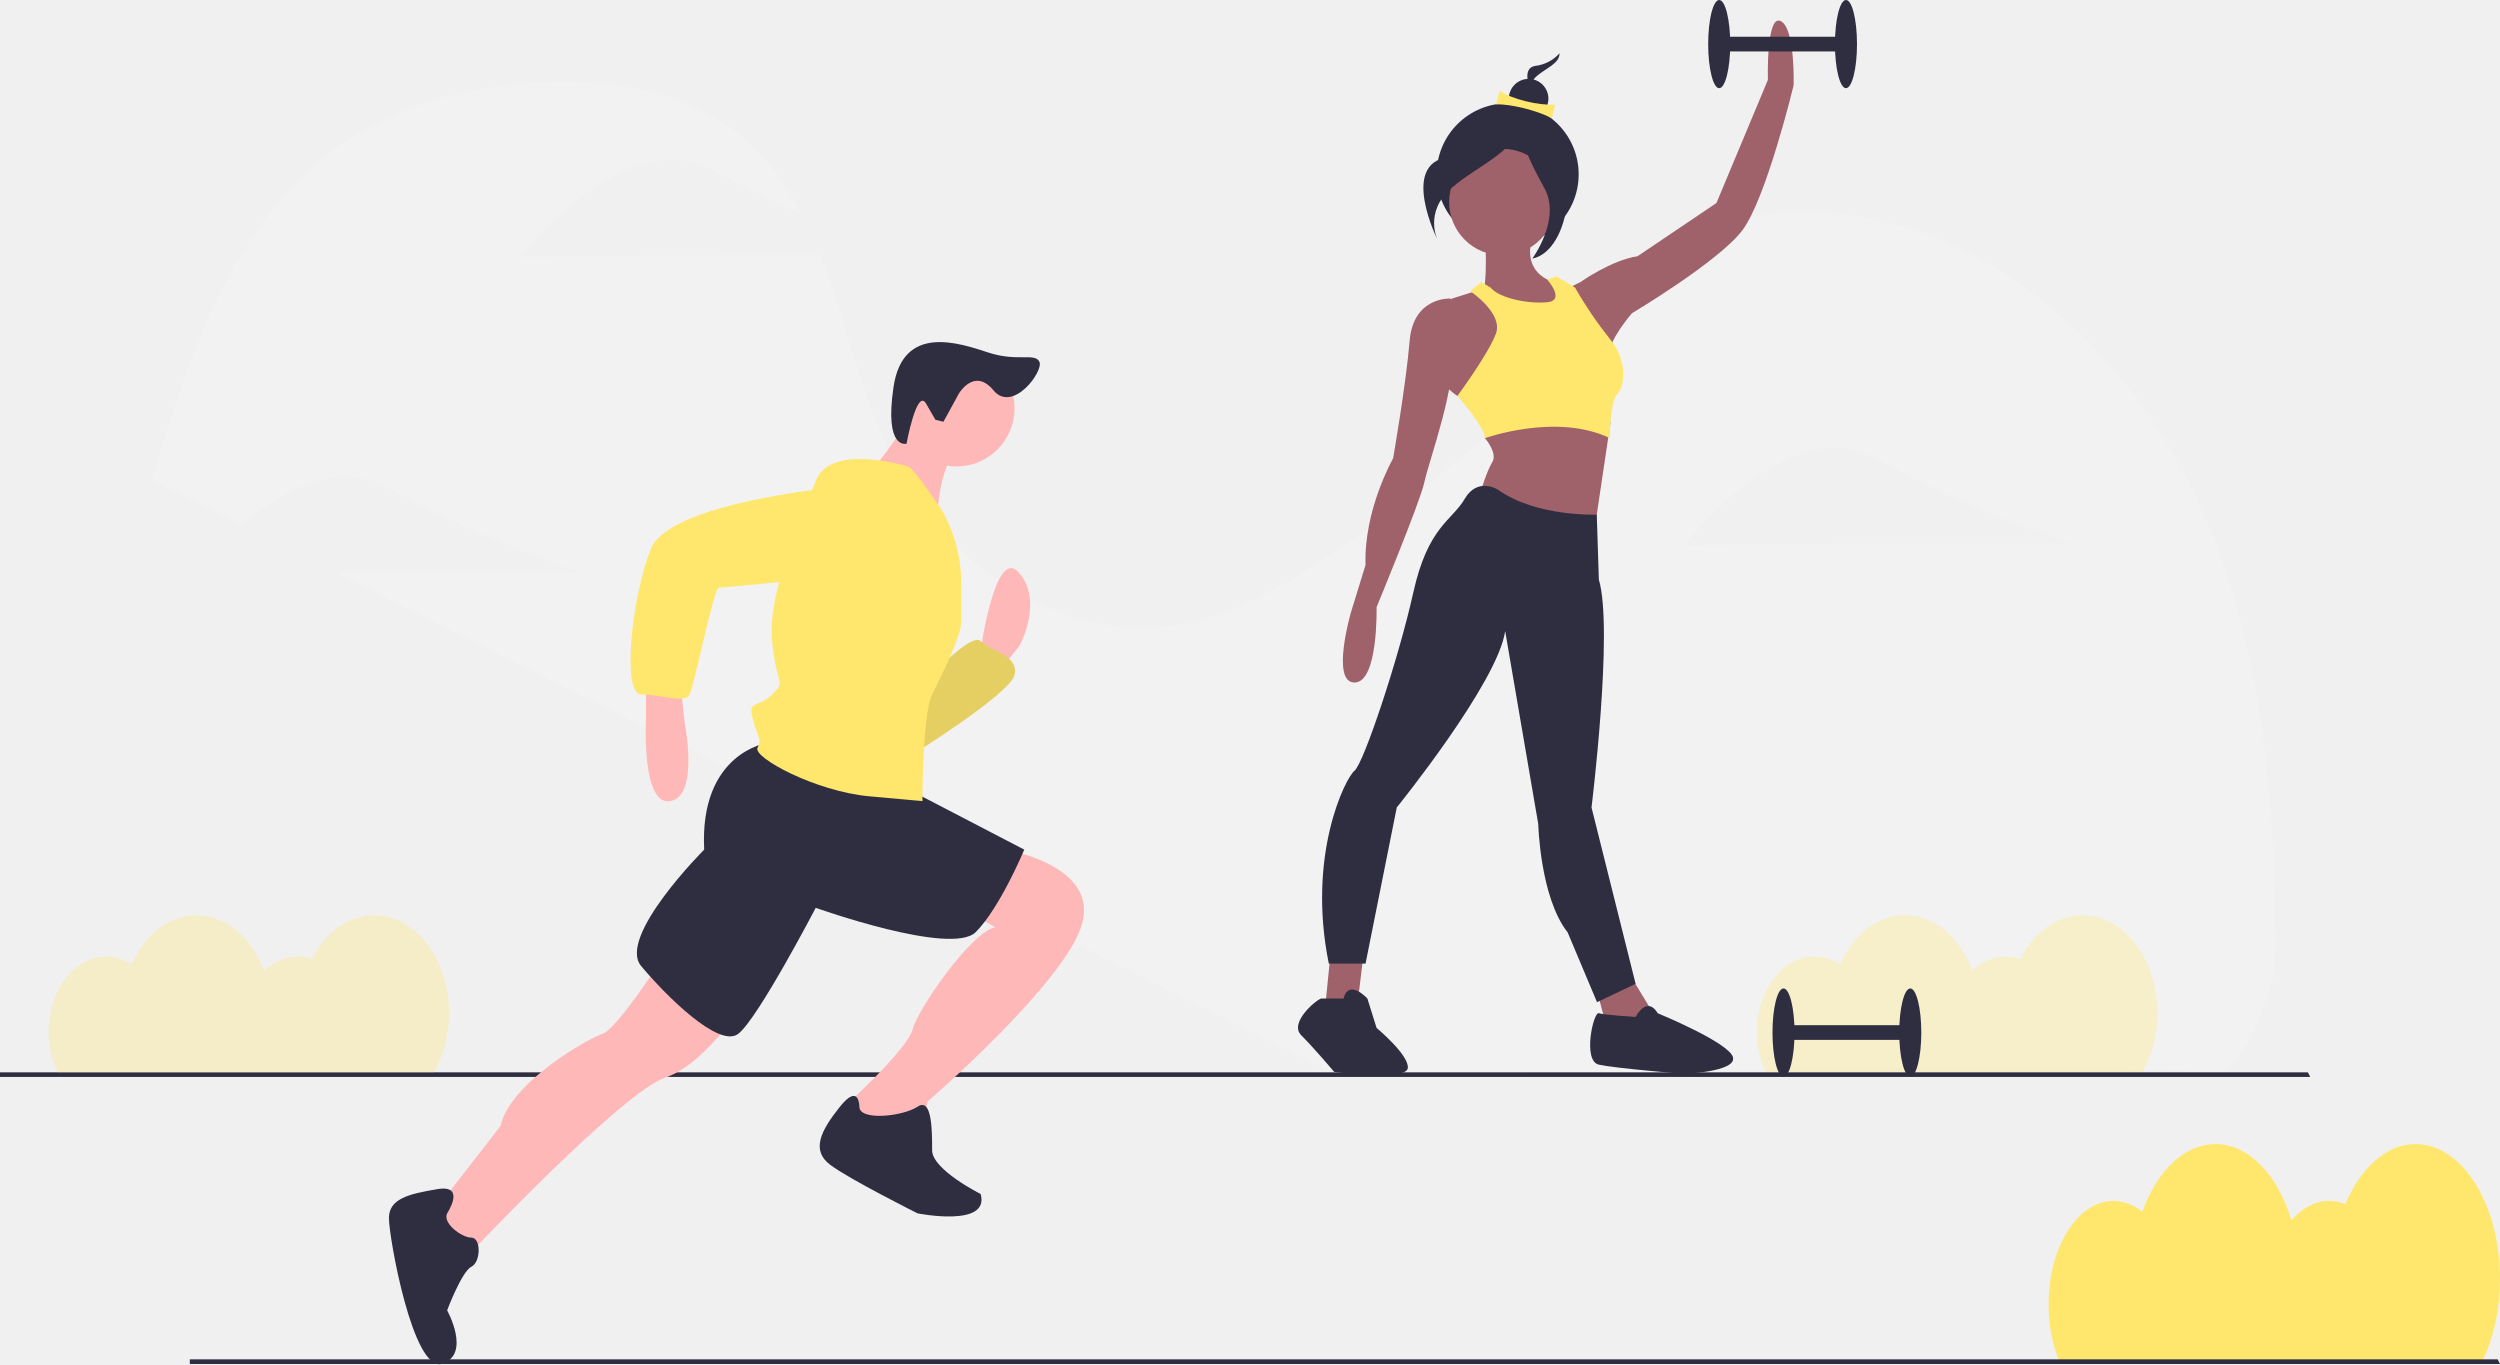
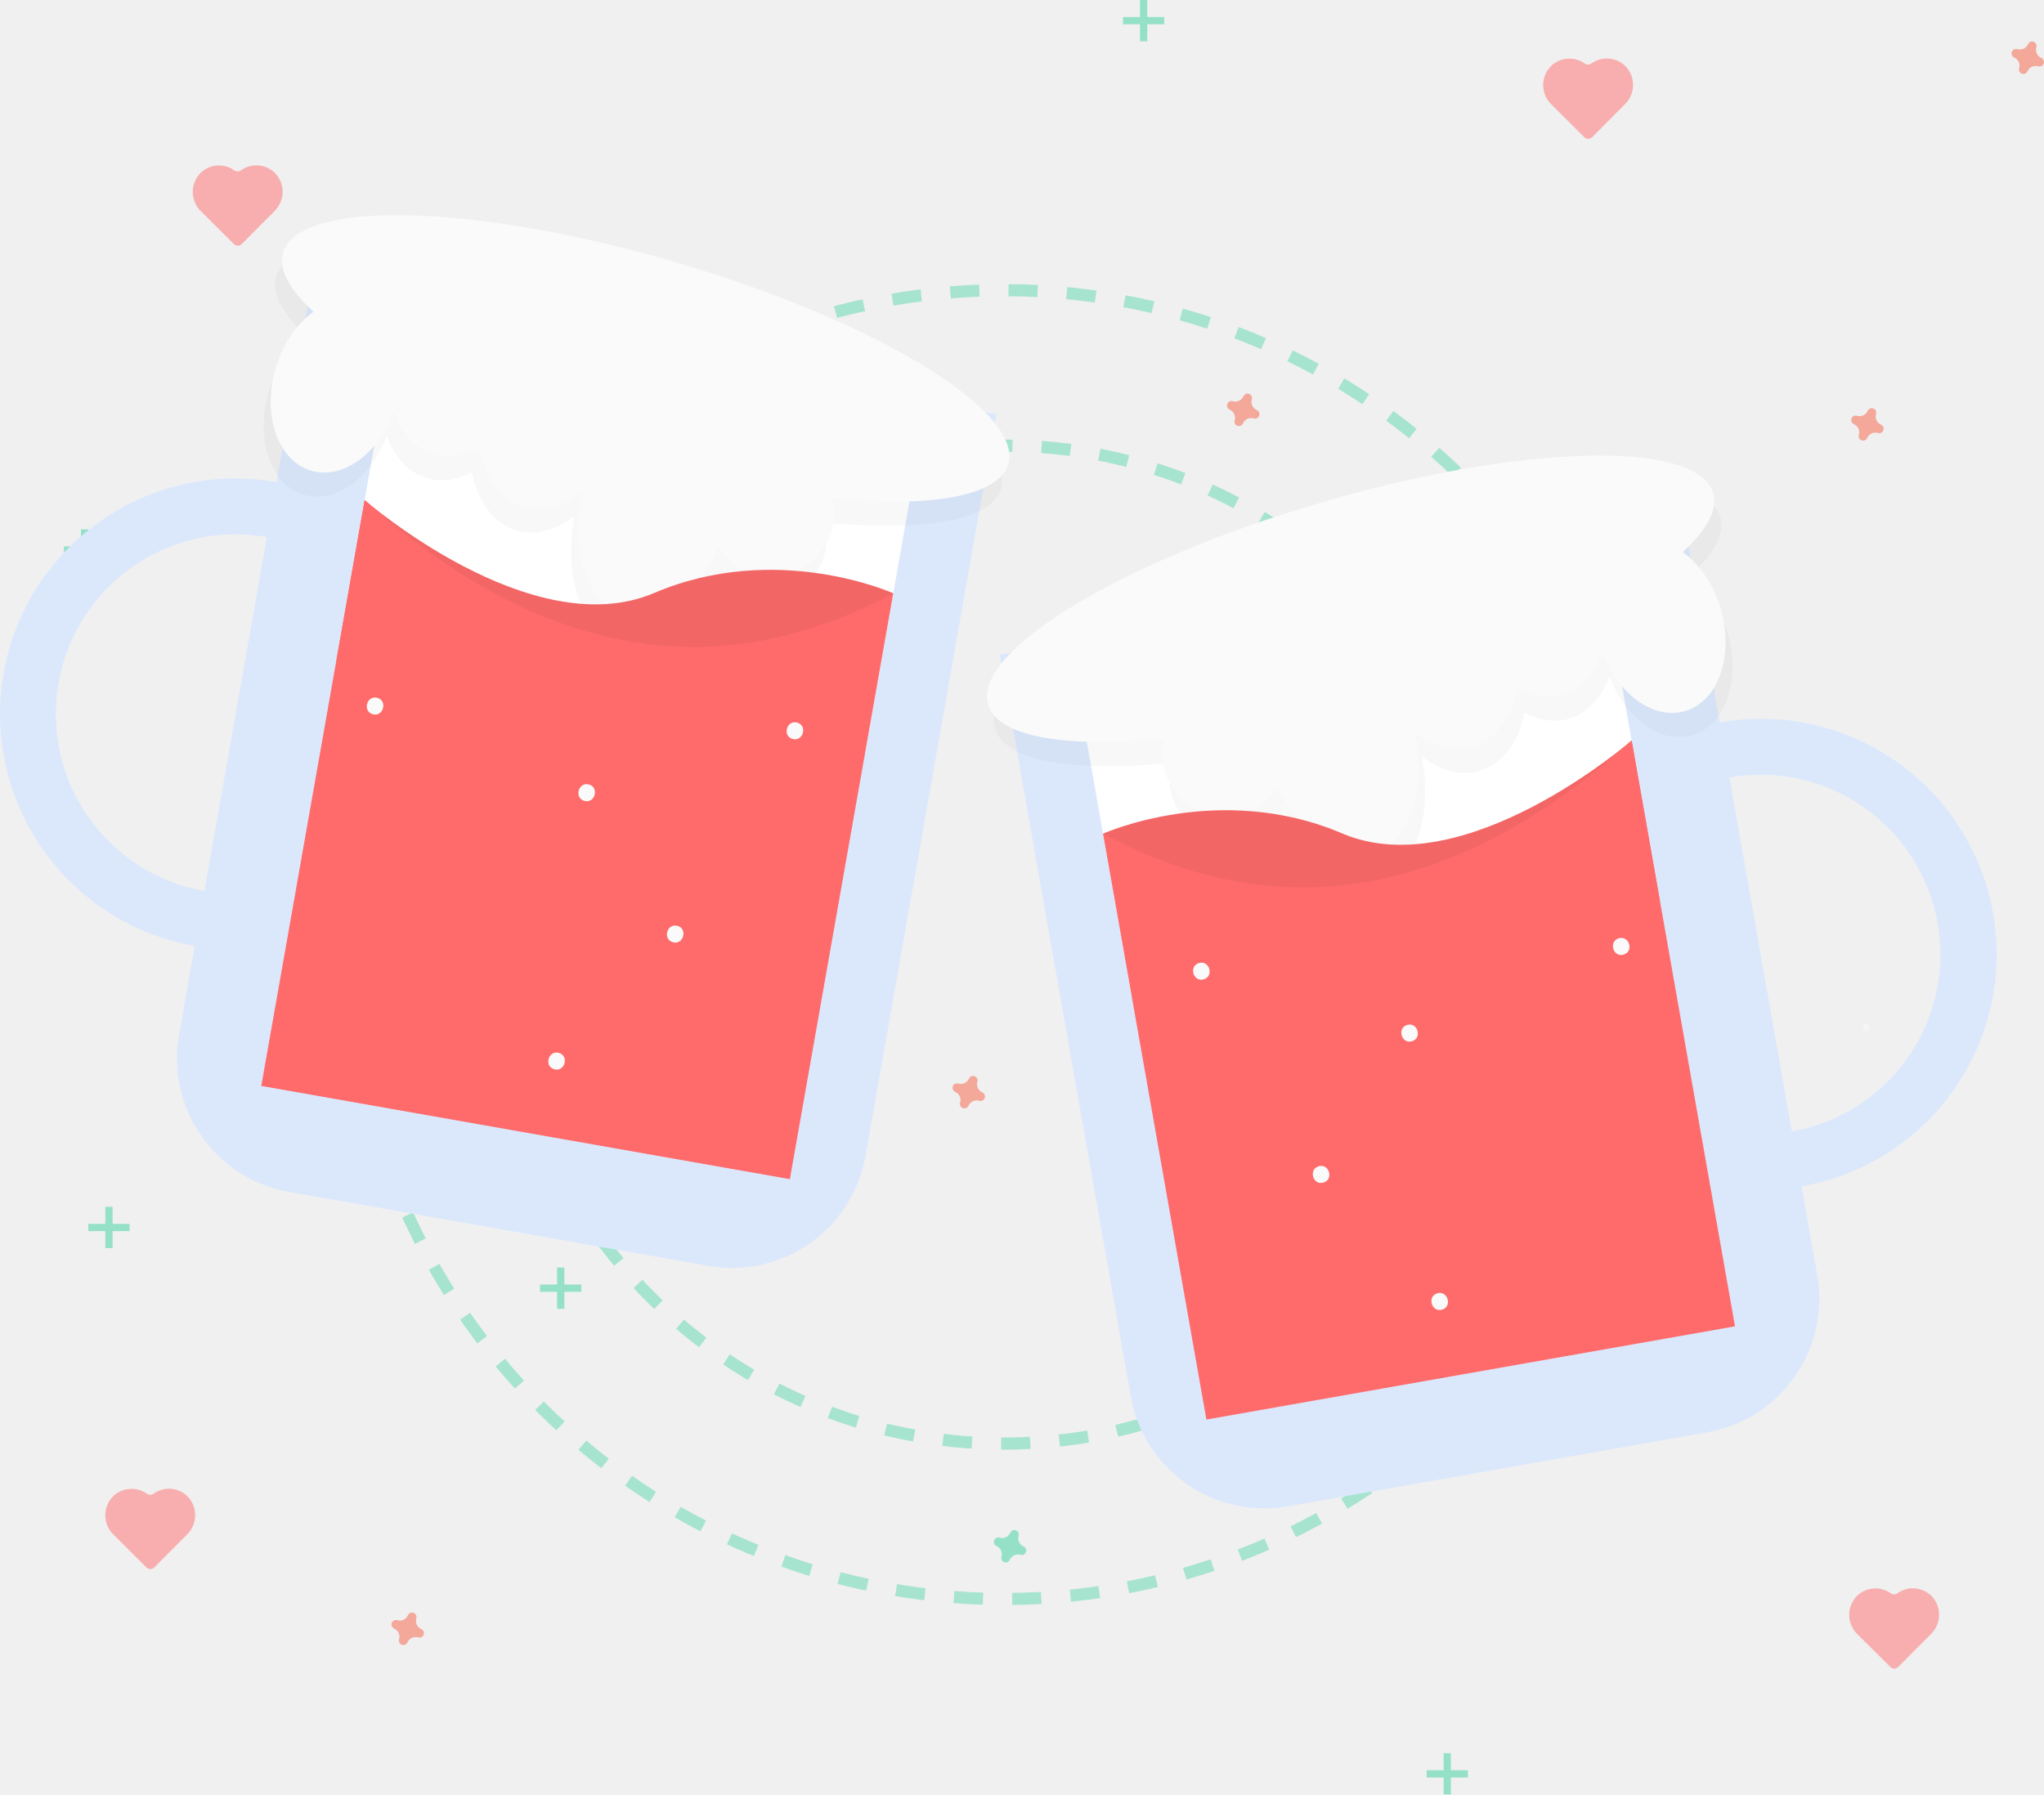
- <svg xmlns="http://www.w3.org/2000/svg" id="f6ab8ba1-7e68-4bec-bb42-3789208a6270" data-name="Layer 1" width="1080" height="589.339" viewBox="0 0 1080 589.339">
-   <path d="M1140,707.811c0-32.167-16.322-58.243-36.457-58.243-12.655,0-23.8,10.305-30.337,25.946a18.287,18.287,0,0,0-6.967-1.398c-6.094,0-11.729,3.123-16.324,8.408-5.892-19.501-18.387-32.955-32.85-32.955-13.522,0-25.316,11.771-31.61,29.24a19.915,19.915,0,0,0-12.477-4.692C957.526,674.115,945,694.127,945,718.813a65.145,65.145,0,0,0,4.408,24.068h183.24C1137.261,733.125,1140,720.98,1140,707.811Z" transform="translate(-60 -155.3305)" fill="#ffe66d" />
-   <path d="M1009.299,371.482c-28.71-62.107-84.896-115.09-152.771-123.726-17.946-2.283-36.684-1.367-53.335,5.706-21.857,9.285-37.965,28.025-54.246,45.313A654.108,654.108,0,0,1,633.987,395.622c-20.687,13.696-42.876,26.475-67.437,29.979-49.245,7.026-97.956-26.556-120.414-70.942-14.029-27.727-20.512-60.28-31.854-89.119-13.061-.025-28.623-.02-45.365.057-46.277.213-83.944.897-83.944.897s44.774-59.307,83.776-37.334c12.464,7.022,25.519,13.288,37.516,18.567-6.816-13.111-15.413-24.907-27.24-34.392-23.321-18.702-54.907-23.948-84.769-22.555-31.357,1.463-63.002,9.858-88.482,28.192-45.391,32.662-64.135,90.153-80.178,143.723l38.778,19.44c16.633-14.38,40.956-28.605,63.375-15.975,39.003,21.973,83.807,36.562,83.807,36.562s-37.362-.338-83.639-.125c-7.772.036-15.292.085-22.441.142L636,618.567c142,2,249.068-5.679,384,0,7.037.296,22.866-36.592,22.918-46.3C1043.29,503.846,1038.009,433.589,1009.299,371.482Zm-137.882,18.615c-46.277.213-83.944.897-83.944.897s44.774-59.307,83.776-37.334,83.807,36.562,83.807,36.562S917.694,389.884,871.417,390.097Z" transform="translate(-60 -155.3305)" fill="#f2f2f2" />
-   <path d="M992,593.067c0-23.388-14.481-42.349-32.343-42.349-11.227,0-21.115,7.493-26.915,18.865a19.362,19.362,0,0,0-6.181-1.016,21.059,21.059,0,0,0-14.483,6.113c-5.228-14.179-16.313-23.962-29.144-23.962-11.997,0-22.46,8.558-28.043,21.26a20.107,20.107,0,0,0-11.07-3.412c-13.709,0-24.822,14.551-24.822,32.5a39.928,39.928,0,0,0,3.911,17.5H985.477A51.201,51.201,0,0,0,992,593.067Z" transform="translate(-60 -155.3305)" fill="#ffe66d" opacity="0.3" />
-   <polygon points="1080 589.237 82 589.237 82 587.237 1079 587.237 1080 589.237" fill="#2f2e41" />
-   <polygon points="998 465.237 0 465.237 0 463.237 997 463.237 998 465.237" fill="#2f2e41" />
-   <path d="M483.63,436.467s6.285-46.093,16.761-33.523,0,31.427,0,31.427l-8.381,10.476-8.381-6.285Z" transform="translate(-60 -155.3305)" fill="#ffb8b8" />
-   <path d="M458.488,451.133s20.952-23.047,25.142-18.856,16.761,6.285,14.666,14.666-46.093,35.618-46.093,35.618Z" transform="translate(-60 -155.3305)" fill="#ffe66d" />
-   <path d="M458.488,451.133s20.952-23.047,25.142-18.856,16.761,6.285,14.666,14.666-46.093,35.618-46.093,35.618Z" transform="translate(-60 -155.3305)" opacity="0.1" />
-   <path d="M339.064,449.038v16.761s-2.095,37.713,10.476,35.618,6.285-33.523,6.285-33.523l-2.095-18.856Z" transform="translate(-60 -155.3305)" fill="#ffb8b8" />
-   <path d="M345.349,570.557s-18.856,29.332-25.142,31.427-39.808,20.952-43.998,39.808l-29.332,37.713,14.666,18.856s67.045-71.235,85.902-77.521,37.713-37.713,37.713-37.713Z" transform="translate(-60 -155.3305)" fill="#ffb8b8" />
-   <path d="M494.105,522.369s39.808,6.285,33.523,31.427S460.583,631.317,460.583,631.317l-2.095,12.571L435.441,648.078l-10.476-10.476,2.095-6.285s25.142-23.047,27.237-31.427,25.142-41.903,35.618-43.998L475.249,547.511Z" transform="translate(-60 -155.3305)" fill="#ffb8b8" />
-   <path d="M253.162,679.506s8.381-12.571-4.19-10.476-20.952,4.19-20.952,12.571,10.476,67.045,23.047,62.855,2.095-23.047,2.095-23.047,6.285-16.761,10.476-18.856,4.19-12.571,0-12.571S251.067,683.696,253.162,679.506Z" transform="translate(-60 -155.3305)" fill="#2f2e41" />
-   <path d="M431.251,633.412s0-10.476-8.381,0-12.571,18.856-4.19,25.142,37.713,20.952,37.713,20.952,31.427,6.285,27.237-8.381c0,0-20.952-10.476-20.952-18.856s0-23.047-6.285-18.856S431.251,639.698,431.251,633.412Z" transform="translate(-60 -155.3305)" fill="#2f2e41" />
-   <path d="M391.443,476.275s-29.332,4.19-27.237,46.093c0,0-37.713,37.713-27.237,50.284s33.523,35.618,41.903,29.332,33.523-54.474,33.523-54.474,58.664,20.952,69.14,10.476,20.952-35.618,20.952-35.618l-52.379-27.237Z" transform="translate(-60 -155.3305)" fill="#2f2e41" />
-   <circle cx="413.154" cy="176.379" r="25.142" fill="#ffb8b8" />
-   <path d="M454.297,333.804s-14.666,23.047-18.856,25.142,29.332,23.047,29.332,23.047,0-27.237,10.476-33.523Z" transform="translate(-60 -155.3305)" fill="#ffb8b8" />
-   <path d="M452.202,356.851s-33.523-10.476-39.808,6.285-20.952,48.189-18.856,69.14,6.285,16.761,0,23.047-10.476,2.095-8.381,10.476,4.19,8.381,2.095,12.571S412.394,497.227,435.441,499.322l23.047,2.095s0-37.713,4.19-46.093,12.571-25.142,12.571-31.427V407.265a63.607,63.607,0,0,0-8.381-31.558h0S454.297,356.851,452.202,356.851Z" transform="translate(-60 -155.3305)" fill="#ffe66d" />
-   <path d="M427.06,365.232s-77.521,6.285-85.902,27.237-12.571,62.855-4.19,62.855,18.856,4.19,20.952,0,10.476-46.093,12.571-46.093,64.95-6.285,64.95-6.285S462.678,369.422,427.06,365.232Z" transform="translate(-60 -155.3305)" fill="#ffe66d" />
-   <path d="M474.164,325.476s6.672-11.595,15.012-1.524S511.083,315.516,509,311.567s-9.438.178-22.042-3.943-36.885-12.514-40.951,14.867,5.618,24.511,5.618,24.511,4.439-24.263,8.451-17.294l4.012,6.969,3.48.857Z" transform="translate(-60 -155.3305)" fill="#2f2e41" />
-   <circle cx="651.309" cy="75.314" r="30.674" fill="#2f2e41" />
-   <path d="M701.504,253.349s1.587,28.572-1.587,28.572S719.758,295.413,719.758,295.413l14.286-7.937v-9.524s-19.048-2.381-11.111-23.016S701.504,253.349,701.504,253.349Z" transform="translate(-60 -155.3305)" fill="#9f616a" />
-   <polygon points="574.835 411.517 572.454 435.327 580.391 437.708 586.74 431.359 589.121 411.517 574.835 411.517" fill="#9f616a" />
-   <polygon points="689.124 425.01 693.092 440.089 704.203 447.232 716.109 440.883 702.616 418.66 689.124 425.01" fill="#9f616a" />
-   <circle cx="649.043" cy="87.304" r="23.016" fill="#9f616a" />
-   <path d="M695.154,328.747l-5.556-2.381s-9.524-5.556-10.318-16.667,7.937-25.397,7.937-25.397l12.699-3.968,14.92,12.143.16,19.603Z" transform="translate(-60 -155.3305)" fill="#9f616a" />
-   <path d="M689.599,285.889l-3.175-1.587s-15.873-.794-17.461,18.254-7.143,50.795-7.143,50.795-12.699,22.223-11.905,46.033l-6.349,20.635s-8.73,30.159,1.587,30.159,9.524-32.54,9.524-32.54,19.048-46.033,20.635-53.969,15.08-45.239,11.111-55.557S689.599,285.889,689.599,285.889Z" transform="translate(-60 -155.3305)" fill="#9f616a" />
-   <path d="M701.504,335.89v8.73s5.556,6.349,3.175,10.318-4.762,11.905-4.762,11.905L711.028,384.304l37.302,3.175,7.418-49.699Z" transform="translate(-60 -155.3305)" fill="#9f616a" />
-   <path d="M736.425,280.333l6.349-3.175s13.492-9.524,24.604-11.111l34.128-23.016,22.223-53.176s-.794-28.572,5.556-25.397S834.84,192.236,834.84,192.236s-11.905,49.207-22.223,62.7-47.62,35.715-47.62,35.715-10.318,11.905-9.524,17.461S736.425,280.333,736.425,280.333Z" transform="translate(-60 -155.3305)" fill="#9f616a" />
-   <path d="M707.059,366.843s-8.73-5.556-14.286,3.968-15.873,11.905-22.223,40.477S649.121,485.1,645.153,488.275s-20.635,36.509-11.111,83.335h15.873L663.408,504.148s43.652-53.969,46.826-76.192L724.52,511.291s.794,31.747,12.699,46.826l12.699,30.159,16.667-7.937-19.048-76.192s9.524-76.986,3.175-98.415l-.912-28.094S723.726,378.748,707.059,366.843Z" transform="translate(-60 -155.3305)" fill="#2f2e41" />
-   <path d="M640.391,586.69h-9.524c-1.587,0-14.286,10.318-8.73,15.873s14.286,15.873,14.286,15.873,30.953,3.937,31.747-1.619-13.492-17.429-13.492-17.429l-3.968-12.699S642.772,577.959,640.391,586.69Z" transform="translate(-60 -155.3305)" fill="#2f2e41" />
-   <path d="M766.584,594.626s-13.492-.794-15.873-1.587-7.143,20.635,0,22.223S787.22,619.23,787.22,619.23s23.016-.794,21.429-7.143-32.54-19.048-32.54-19.048S772.14,585.102,766.584,594.626Z" transform="translate(-60 -155.3305)" fill="#2f2e41" />
-   <path d="M703.885,279.54l-3.968-2.381-4.762,3.968s14.286,9.524,11.111,18.254-16.667,26.985-16.667,26.985,11.905,13.492,11.905,18.254c0,0,30.953-11.111,53.969,0,0,0,0-15.873,3.175-19.048s4.762-14.286-3.175-23.81a174.007,174.007,0,0,1-15.08-22.223l-7.937-4.762-4.088,1.297s8.056,9.021.12,9.815S707.853,284.302,703.885,279.54Z" transform="translate(-60 -155.3305)" fill="#ffe66d" />
-   <path d="M733.728,178.347a16.767,16.767,0,0,1-10.4,5.448c-6.933.99-1.486,11.886-1.486,11.886s-1.981-3.962,1.981-7.429S733.728,182.804,733.728,178.347Z" transform="translate(-60 -155.3305)" fill="#2f2e41" />
-   <circle cx="660.36" cy="42.628" r="8.549" fill="#2f2e41" />
-   <path d="M730.34,206.376c-6.604-3.45-17.965-6.163-24.002-5.969l1.527-5.838c5.344,3.631,16.645,6.394,24.002,5.969Z" transform="translate(-60 -155.3305)" fill="#ffe66d" />
-   <path d="M716.696,206.89s-10.407,13.38-31.221,16.354-4.46,35.681-4.46,35.681-5.947-11.894,5.947-22.3S716.696,220.27,716.696,206.89Z" transform="translate(-60 -155.3305)" fill="#2f2e41" />
-   <path d="M717.49,206.096s5.947,20.814,14.867,23.787,4.46,34.194-10.407,37.167c0,0,12.637-17.097,5.203-30.477S715.26,212.786,717.49,206.096Z" transform="translate(-60 -155.3305)" fill="#2f2e41" />
-   <rect x="742.696" y="15.873" width="54.763" height="6.349" fill="#2f2e41" />
-   <ellipse cx="797.46" cy="19.048" rx="4.762" ry="19.048" fill="#2f2e41" />
-   <ellipse cx="742.696" cy="19.048" rx="4.762" ry="19.048" fill="#2f2e41" />
-   <rect x="770.475" y="442.882" width="54.763" height="6.349" fill="#2f2e41" />
-   <ellipse cx="825.238" cy="446.057" rx="4.762" ry="19.048" fill="#2f2e41" />
-   <ellipse cx="770.475" cy="446.057" rx="4.762" ry="19.048" fill="#2f2e41" />
-   <path d="M254,593.067c0-23.388-14.481-42.349-32.343-42.349-11.227,0-21.115,7.493-26.915,18.865a19.362,19.362,0,0,0-6.181-1.016,21.059,21.059,0,0,0-14.483,6.113c-5.228-14.179-16.313-23.962-29.144-23.962-11.997,0-22.46,8.558-28.043,21.26a20.107,20.107,0,0,0-11.07-3.412c-13.709,0-24.822,14.551-24.822,32.5a39.928,39.928,0,0,0,3.911,17.5H247.477A51.201,51.201,0,0,0,254,593.067Z" transform="translate(-60 -155.3305)" fill="#ffe66d" opacity="0.3" />
+ <svg xmlns="http://www.w3.org/2000/svg" id="f30b8817-e1bf-44da-9e46-2bc3b6e9971f" data-name="Layer 1" width="841.547" height="739" viewBox="0 0 841.547 739">
+   <circle cx="413.353" cy="389" r="269.5" fill="none" stroke="#3ad29f" stroke-miterlimit="10" stroke-width="5" stroke-dasharray="12" opacity="0.4" />
+   <circle cx="413.353" cy="389" r="205.5" fill="none" stroke="#3ad29f" stroke-miterlimit="10" stroke-width="5" stroke-dasharray="12" opacity="0.4" />
+   <path d="M947.579,505a1.501,1.501,0,0,0,0-3,1.501,1.501,0,0,0,0,3Z" transform="translate(-179.2263 -80.5)" fill="#f5f5f5" />
+   <g opacity="0.5">
+     <path d="M957.72,736.675a10.893,10.893,0,0,0-14.206,1.322,11.127,11.127,0,0,0,.442,15.509l13.58,13.504a2.267,2.267,0,0,0,3.206-.009l13.504-13.58a11.127,11.127,0,0,0,.355-15.511,10.893,10.893,0,0,0-14.213-1.243A2.286,2.286,0,0,1,957.72,736.675Z" transform="translate(-179.2263 -80.5)" fill="#ff6b6b" />
+   </g>
+   <g opacity="0.5">
+     <path d="M239.72,695.675a10.893,10.893,0,0,0-14.206,1.322,11.127,11.127,0,0,0,.442,15.509l13.58,13.504a2.267,2.267,0,0,0,3.206-.009l13.504-13.58a11.127,11.127,0,0,0,.355-15.511,10.893,10.893,0,0,0-14.213-1.243A2.286,2.286,0,0,1,239.72,695.675Z" transform="translate(-179.2263 -80.5)" fill="#ff6b6b" />
+   </g>
+   <g opacity="0.5">
+     <path d="M275.72,150.675a10.893,10.893,0,0,0-14.206,1.322,11.127,11.127,0,0,0,.442,15.509l13.58,13.504a2.267,2.267,0,0,0,3.206-.009l13.504-13.58a11.127,11.127,0,0,0,.355-15.511,10.893,10.893,0,0,0-14.213-1.243A2.286,2.286,0,0,1,275.72,150.675Z" transform="translate(-179.2263 -80.5)" fill="#ff6b6b" />
+   </g>
+   <g opacity="0.5">
+     <path d="M831.72,106.675a10.893,10.893,0,0,0-14.206,1.322,11.127,11.127,0,0,0,.442,15.509l13.58,13.504a2.267,2.267,0,0,0,3.206-.009l13.504-13.58a11.127,11.127,0,0,0,.355-15.511,10.893,10.893,0,0,0-14.213-1.243A2.286,2.286,0,0,1,831.72,106.675Z" transform="translate(-179.2263 -80.5)" fill="#ff6b6b" />
+   </g>
+   <g opacity="0.5">
+     <rect x="469.353" width="3" height="17" fill="#3ad29f" />
+     <rect x="648.579" y="80.5" width="3" height="17" transform="translate(559.8527 -641.579) rotate(90)" fill="#3ad29f" />
+   </g>
+   <g opacity="0.5">
+     <rect x="33.353" y="218" width="3" height="17" fill="#3ad29f" />
+     <rect x="212.579" y="298.5" width="3" height="17" transform="translate(341.8527 12.42099) rotate(90)" fill="#3ad29f" />
+   </g>
+   <g opacity="0.5">
+     <rect x="594.353" y="722" width="3" height="17" fill="#3ad29f" />
+     <rect x="773.579" y="802.5" width="3" height="17" transform="translate(1406.853 -44.57901) rotate(90)" fill="#3ad29f" />
+   </g>
+   <g opacity="0.5">
+     <rect x="43.353" y="497" width="3" height="17" fill="#3ad29f" />
+     <rect x="222.579" y="577.5" width="3" height="17" transform="translate(630.8527 281.421) rotate(90)" fill="#3ad29f" />
+   </g>
+   <g opacity="0.5">
+     <rect x="229.353" y="522" width="3" height="17" fill="#3ad29f" />
+     <rect x="408.579" y="602.5" width="3" height="17" transform="translate(841.8527 120.421) rotate(90)" fill="#3ad29f" />
+   </g>
+   <path d="M352.674,751.388a3.675,3.675,0,0,1-2.047-4.441,1.766,1.766,0,0,0,.08-.408h0a1.843,1.843,0,0,0-3.31-1.221h0a1.766,1.766,0,0,0-.204.362,3.675,3.675,0,0,1-4.441,2.047,1.766,1.766,0,0,0-.408-.08h0a1.843,1.843,0,0,0-1.221,3.31h0a1.766,1.766,0,0,0,.362.204,3.675,3.675,0,0,1,2.047,4.441,1.767,1.767,0,0,0-.08.408h0a1.843,1.843,0,0,0,3.31,1.221h0a1.766,1.766,0,0,0,.204-.362,3.675,3.675,0,0,1,4.441-2.047,1.766,1.766,0,0,0,.408.08h0a1.843,1.843,0,0,0,1.221-3.31h0A1.766,1.766,0,0,0,352.674,751.388Z" transform="translate(-179.2263 -80.5)" fill="#f55f44" opacity="0.5" />
+   <path d="M600.674,717.388a3.675,3.675,0,0,1-2.047-4.441,1.766,1.766,0,0,0,.08-.408h0a1.843,1.843,0,0,0-3.31-1.221h0a1.766,1.766,0,0,0-.204.362,3.675,3.675,0,0,1-4.441,2.047,1.766,1.766,0,0,0-.408-.08h0a1.843,1.843,0,0,0-1.221,3.31h0a1.766,1.766,0,0,0,.362.204,3.675,3.675,0,0,1,2.047,4.441,1.767,1.767,0,0,0-.08.408h0a1.843,1.843,0,0,0,3.31,1.221h0a1.766,1.766,0,0,0,.204-.362,3.675,3.675,0,0,1,4.441-2.047,1.766,1.766,0,0,0,.408.08h0a1.843,1.843,0,0,0,1.221-3.31h0A1.766,1.766,0,0,0,600.674,717.388Z" transform="translate(-179.2263 -80.5)" fill="#3ad29f" opacity="0.5" />
+   <path d="M696.674,249.388a3.675,3.675,0,0,1-2.047-4.441,1.766,1.766,0,0,0,.08-.408h0a1.843,1.843,0,0,0-3.31-1.221h0a1.766,1.766,0,0,0-.204.362,3.675,3.675,0,0,1-4.441,2.047,1.766,1.766,0,0,0-.408-.08h0a1.843,1.843,0,0,0-1.221,3.31h0a1.766,1.766,0,0,0,.362.204,3.675,3.675,0,0,1,2.047,4.441,1.767,1.767,0,0,0-.08.408h0a1.843,1.843,0,0,0,3.31,1.221h0a1.766,1.766,0,0,0,.204-.362,3.675,3.675,0,0,1,4.441-2.047,1.766,1.766,0,0,0,.408.08h0a1.843,1.843,0,0,0,1.221-3.31h0A1.766,1.766,0,0,0,696.674,249.388Z" transform="translate(-179.2263 -80.5)" fill="#f55f44" opacity="0.5" />
+   <path d="M953.674,255.388a3.675,3.675,0,0,1-2.047-4.441,1.766,1.766,0,0,0,.08-.408h0a1.843,1.843,0,0,0-3.31-1.221h0a1.766,1.766,0,0,0-.204.362,3.675,3.675,0,0,1-4.441,2.047,1.766,1.766,0,0,0-.408-.08h0a1.843,1.843,0,0,0-1.221,3.31h0a1.766,1.766,0,0,0,.362.204,3.675,3.675,0,0,1,2.047,4.441,1.767,1.767,0,0,0-.08.408h0a1.843,1.843,0,0,0,3.31,1.221h0a1.766,1.766,0,0,0,.204-.362,3.675,3.675,0,0,1,4.441-2.047,1.766,1.766,0,0,0,.408.08h0a1.843,1.843,0,0,0,1.221-3.31h0A1.766,1.766,0,0,0,953.674,255.388Z" transform="translate(-179.2263 -80.5)" fill="#f55f44" opacity="0.5" />
+   <path d="M583.674,530.388a3.675,3.675,0,0,1-2.047-4.441,1.766,1.766,0,0,0,.08-.408h0a1.843,1.843,0,0,0-3.31-1.221h0a1.766,1.766,0,0,0-.204.362,3.675,3.675,0,0,1-4.441,2.047,1.766,1.766,0,0,0-.408-.08h0a1.843,1.843,0,0,0-1.221,3.31h0a1.766,1.766,0,0,0,.362.204,3.675,3.675,0,0,1,2.047,4.441,1.767,1.767,0,0,0-.08.408h0a1.843,1.843,0,0,0,3.31,1.221h0a1.766,1.766,0,0,0,.204-.362,3.675,3.675,0,0,1,4.441-2.047,1.766,1.766,0,0,0,.408.08h0a1.843,1.843,0,0,0,1.221-3.31h0A1.766,1.766,0,0,0,583.674,530.388Z" transform="translate(-179.2263 -80.5)" fill="#f55f44" opacity="0.5" />
+   <path d="M1019.674,104.388a3.675,3.675,0,0,1-2.047-4.441,1.766,1.766,0,0,0,.08-.408h0a1.843,1.843,0,0,0-3.31-1.221h0a1.766,1.766,0,0,0-.204.362,3.675,3.675,0,0,1-4.441,2.047,1.766,1.766,0,0,0-.408-.08h0a1.843,1.843,0,0,0-1.221,3.31h0a1.766,1.766,0,0,0,.362.204,3.675,3.675,0,0,1,2.047,4.441,1.767,1.767,0,0,0-.08.408h0a1.843,1.843,0,0,0,3.31,1.221h0a1.766,1.766,0,0,0,.204-.362,3.675,3.675,0,0,1,4.441-2.047,1.766,1.766,0,0,0,.408.08h0a1.843,1.843,0,0,0,1.221-3.31h0A1.766,1.766,0,0,0,1019.674,104.388Z" transform="translate(-179.2263 -80.5)" fill="#f55f44" opacity="0.5" />
+   <path d="M887.26,378.024,873.536,300.225,590.9,350.082l53.88,305.442a55.843,55.843,0,0,0,64.694,45.293L882.123,670.361a55.843,55.843,0,0,0,45.293-64.694l-6.455-36.593a97,97,0,1,0-33.701-191.05Zm29.706,168.4L891.255,400.674A74,74,0,1,1,916.965,546.424Z" transform="translate(-179.2263 -80.5)" fill="#dbe8fc" />
+   <rect x="631.329" y="333.662" width="221" height="138" transform="translate(-237.8965 54.49048) rotate(-10.004)" fill="#fff" />
+   <path d="M887.476,293.527c-6.41-21.986-78.443-20.321-160.889,3.717s-144.085,61.349-137.675,83.334c3.91,13.409,32.237,18.016,72.442,14.119A25.91,25.91,0,0,0,708.213,414.934c9.653,19.627,25.515,31.403,39.094,27.444,14.862-4.333,21.906-26.028,17.284-50.391,7.486,5.854,15.935,8.31,23.771,6.026,9.554-2.786,16.088-12.003,18.5-24.07,6.023,3.22,12.395,4.264,18.407,2.511,7.704-2.246,13.449-8.672,16.65-17.403,6.358,17.307,21.008,28.02,33.938,24.25,13.741-4.006,20.333-22.849,14.724-42.087-2.978-10.215-8.798-18.486-15.659-23.399C884.813,308.802,889.483,300.413,887.476,293.527Z" transform="translate(-179.2263 -80.5)" opacity="0.03" />
+   <path d="M884.574,283.575c-6.41-21.986-78.443-20.321-160.889,3.717s-144.085,61.349-137.675,83.334c3.91,13.409,32.237,18.016,72.442,14.119a25.91,25.91,0,0,0,46.859,20.236c9.653,19.627,25.515,31.403,39.094,27.444,14.862-4.333,21.906-26.028,17.284-50.391,7.486,5.854,15.935,8.31,23.771,6.026,9.554-2.786,16.088-12.003,18.5-24.07,6.023,3.22,12.395,4.264,18.407,2.511,7.704-2.246,13.449-8.672,16.65-17.403,6.358,17.307,21.008,28.02,33.938,24.25,13.741-4.006,20.333-22.849,14.724-42.087-2.978-10.215-8.798-18.486-15.659-23.399C881.911,298.85,886.582,290.461,884.574,283.575Z" transform="translate(-179.2263 -80.5)" fill="#fafafa" />
+   <path d="M633.356,423.828s47.966-21.662,98.478-.109S850.996,385.436,850.996,385.436L862.627,451.371,710.685,499.545l-44.431-4.348Z" transform="translate(-179.2263 -80.5)" fill="#ff6b6b" />
+   <path d="M633.356,423.828s47.966-21.662,98.478-.109S850.996,385.436,850.996,385.436L862.627,451.371,710.685,499.545l-44.431-4.348Z" transform="translate(-179.2263 -80.5)" opacity="0.05" />
+   <path d="M893.557,626.711,675.917,665.103,633.356,423.828Q742.747,482.519,850.996,385.436Z" transform="translate(-179.2263 -80.5)" fill="#ff6b6b" />
+   <path d="M672.866,477.091c-4.324,1.261-2.372,7.983,1.959,6.72C679.15,482.55,677.198,475.828,672.866,477.091Z" transform="translate(-179.2263 -80.5)" fill="#fafafa" />
+   <path d="M770.988,613.113c-4.324,1.261-2.372,7.983,1.959,6.72C777.271,618.573,775.319,611.85,770.988,613.113Z" transform="translate(-179.2263 -80.5)" fill="#fafafa" />
+   <path d="M722.158,560.801c-4.324,1.261-2.372,7.983,1.959,6.72C728.441,566.26,726.489,559.538,722.158,560.801Z" transform="translate(-179.2263 -80.5)" fill="#fafafa" />
+   <path d="M758.599,502.585c-4.324,1.261-2.372,7.983,1.959,6.72C764.882,508.044,762.93,501.322,758.599,502.585Z" transform="translate(-179.2263 -80.5)" fill="#fafafa" />
+   <path d="M845.726,466.907c-4.324,1.261-2.372,7.983,1.959,6.72C852.009,472.367,850.057,465.644,845.726,466.907Z" transform="translate(-179.2263 -80.5)" fill="#fafafa" />
+   <path d="M180.717,357.698a97,97,0,0,0,78.675,112.376l-6.455,36.593A55.843,55.843,0,0,0,298.23,571.361l172.649,30.455a55.843,55.843,0,0,0,64.694-45.293L589.453,251.082,306.817,201.225,293.093,279.024A97,97,0,0,0,180.717,357.698Zm22.65,3.995a74,74,0,0,1,85.73-60.02L263.387,447.424A74,74,0,0,1,203.368,361.694Z" transform="translate(-179.2263 -80.5)" fill="#dbe8fc" />
+   <rect x="328.024" y="234.662" width="221" height="138" transform="matrix(-0.9848, -0.17372, 0.17372, -0.9848, 638.4031, 598.3868)" fill="#fff" />
+   <path d="M292.877,194.527c6.41-21.986,78.443-20.321,160.889,3.717s144.085,61.349,137.675,83.334c-3.91,13.409-32.237,18.016-72.442,14.119A25.91,25.91,0,0,1,472.14,315.934c-9.653,19.627-25.515,31.403-39.094,27.444-14.862-4.333-21.906-26.028-17.284-50.391-7.486,5.854-15.935,8.31-23.771,6.026-9.554-2.786-16.088-12.003-18.5-24.07-6.023,3.22-12.395,4.264-18.407,2.511-7.704-2.246-13.449-8.672-16.65-17.403-6.358,17.307-21.008,28.02-33.938,24.25-13.741-4.006-20.333-22.849-14.724-42.087,2.978-10.215,8.798-18.486,15.659-23.399C295.54,209.802,290.869,201.413,292.877,194.527Z" transform="translate(-179.2263 -80.5)" opacity="0.03" />
+   <path d="M295.779,184.575c6.41-21.986,78.443-20.321,160.889,3.717s144.085,61.349,137.675,83.334c-3.91,13.409-32.237,18.016-72.442,14.119a25.91,25.91,0,0,1-46.859,20.236c-9.653,19.627-25.515,31.403-39.094,27.444-14.862-4.333-21.906-26.028-17.284-50.391-7.486,5.854-15.935,8.31-23.771,6.026-9.554-2.786-16.088-12.003-18.5-24.07-6.023,3.22-12.395,4.264-18.407,2.511-7.704-2.246-13.449-8.672-16.65-17.403-6.358,17.307-21.008,28.02-33.938,24.25-13.741-4.006-20.333-22.849-14.724-42.087,2.978-10.215,8.798-18.486,15.659-23.399C298.442,199.85,293.771,191.461,295.779,184.575Z" transform="translate(-179.2263 -80.5)" fill="#fafafa" />
+   <path d="M546.997,324.828s-47.966-21.662-98.478-.109-119.161-38.282-119.161-38.282L317.726,352.371l151.941,48.175,44.431-4.348Z" transform="translate(-179.2263 -80.5)" fill="#ff6b6b" />
+   <path d="M546.997,324.828s-47.966-21.662-98.478-.109-119.161-38.282-119.161-38.282L317.726,352.371l151.941,48.175,44.431-4.348Z" transform="translate(-179.2263 -80.5)" opacity="0.05" />
+   <path d="M286.796,527.711l217.64,38.391,42.561-241.275q-109.39,58.691-217.64-38.391Z" transform="translate(-179.2263 -80.5)" fill="#ff6b6b" />
+   <path d="M507.486,378.091c4.324,1.261,2.372,7.983-1.959,6.72C501.203,383.55,503.155,376.828,507.486,378.091Z" transform="translate(-179.2263 -80.5)" fill="#fafafa" />
+   <path d="M409.365,514.113c4.324,1.261,2.372,7.983-1.959,6.72C403.082,519.573,405.034,512.85,409.365,514.113Z" transform="translate(-179.2263 -80.5)" fill="#fafafa" />
+   <path d="M458.195,461.801c4.324,1.261,2.372,7.983-1.959,6.72C451.912,467.26,453.864,460.538,458.195,461.801Z" transform="translate(-179.2263 -80.5)" fill="#fafafa" />
+   <path d="M421.754,403.585c4.324,1.261,2.372,7.983-1.959,6.72C415.471,409.044,417.423,402.322,421.754,403.585Z" transform="translate(-179.2263 -80.5)" fill="#fafafa" />
+   <path d="M334.627,367.907c4.324,1.261,2.372,7.983-1.959,6.72C328.344,373.367,330.296,366.644,334.627,367.907Z" transform="translate(-179.2263 -80.5)" fill="#fafafa" />
</svg>
